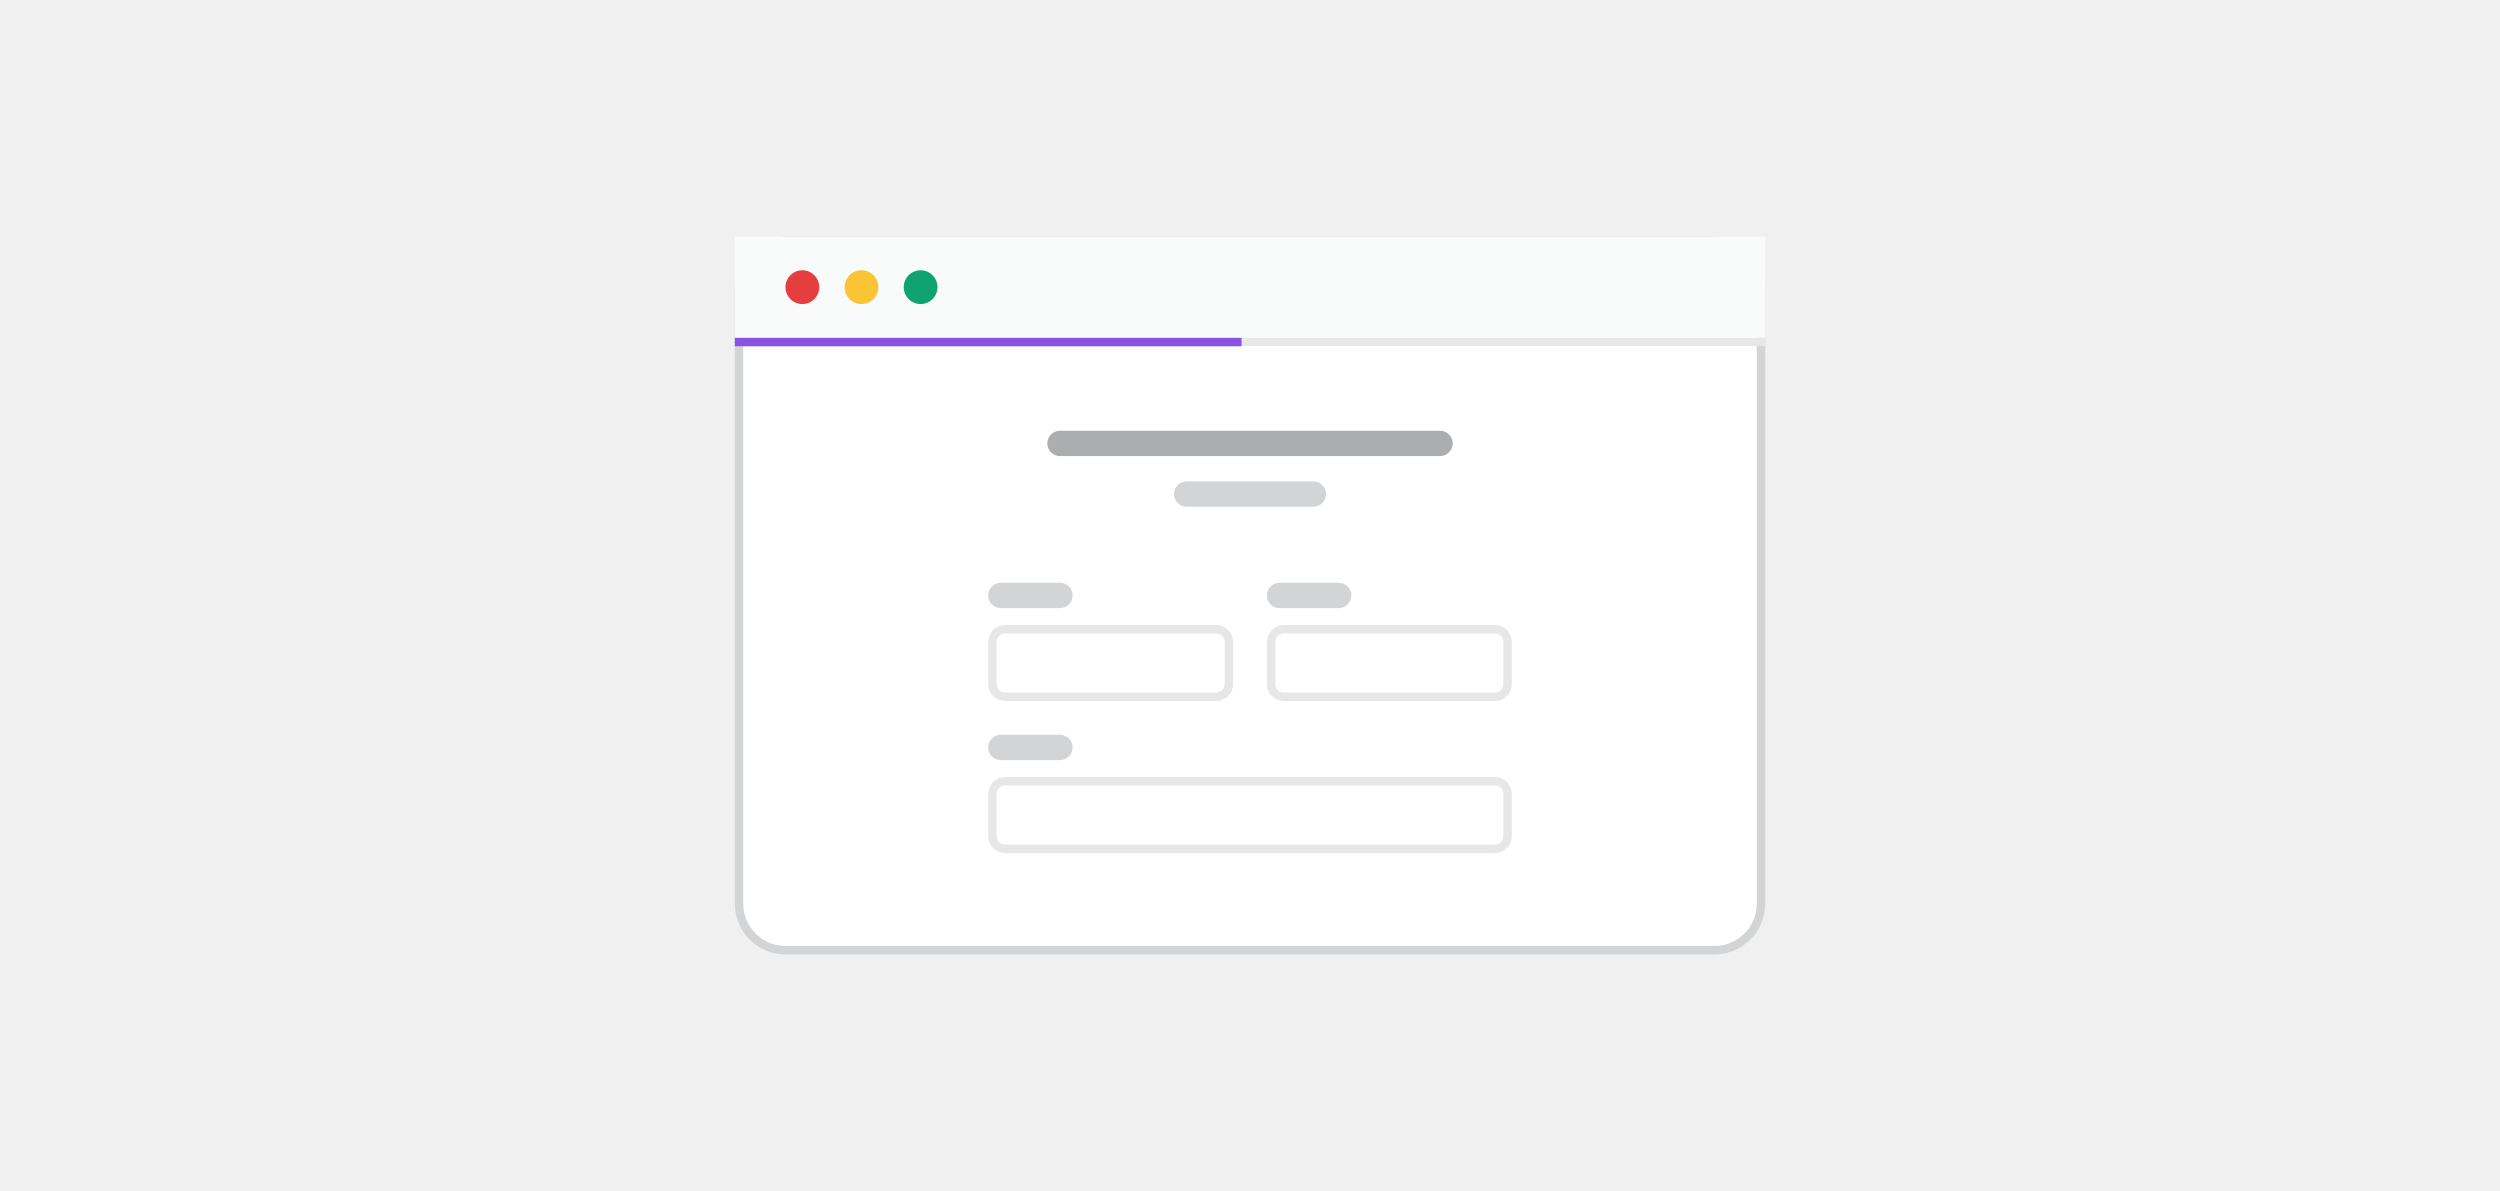
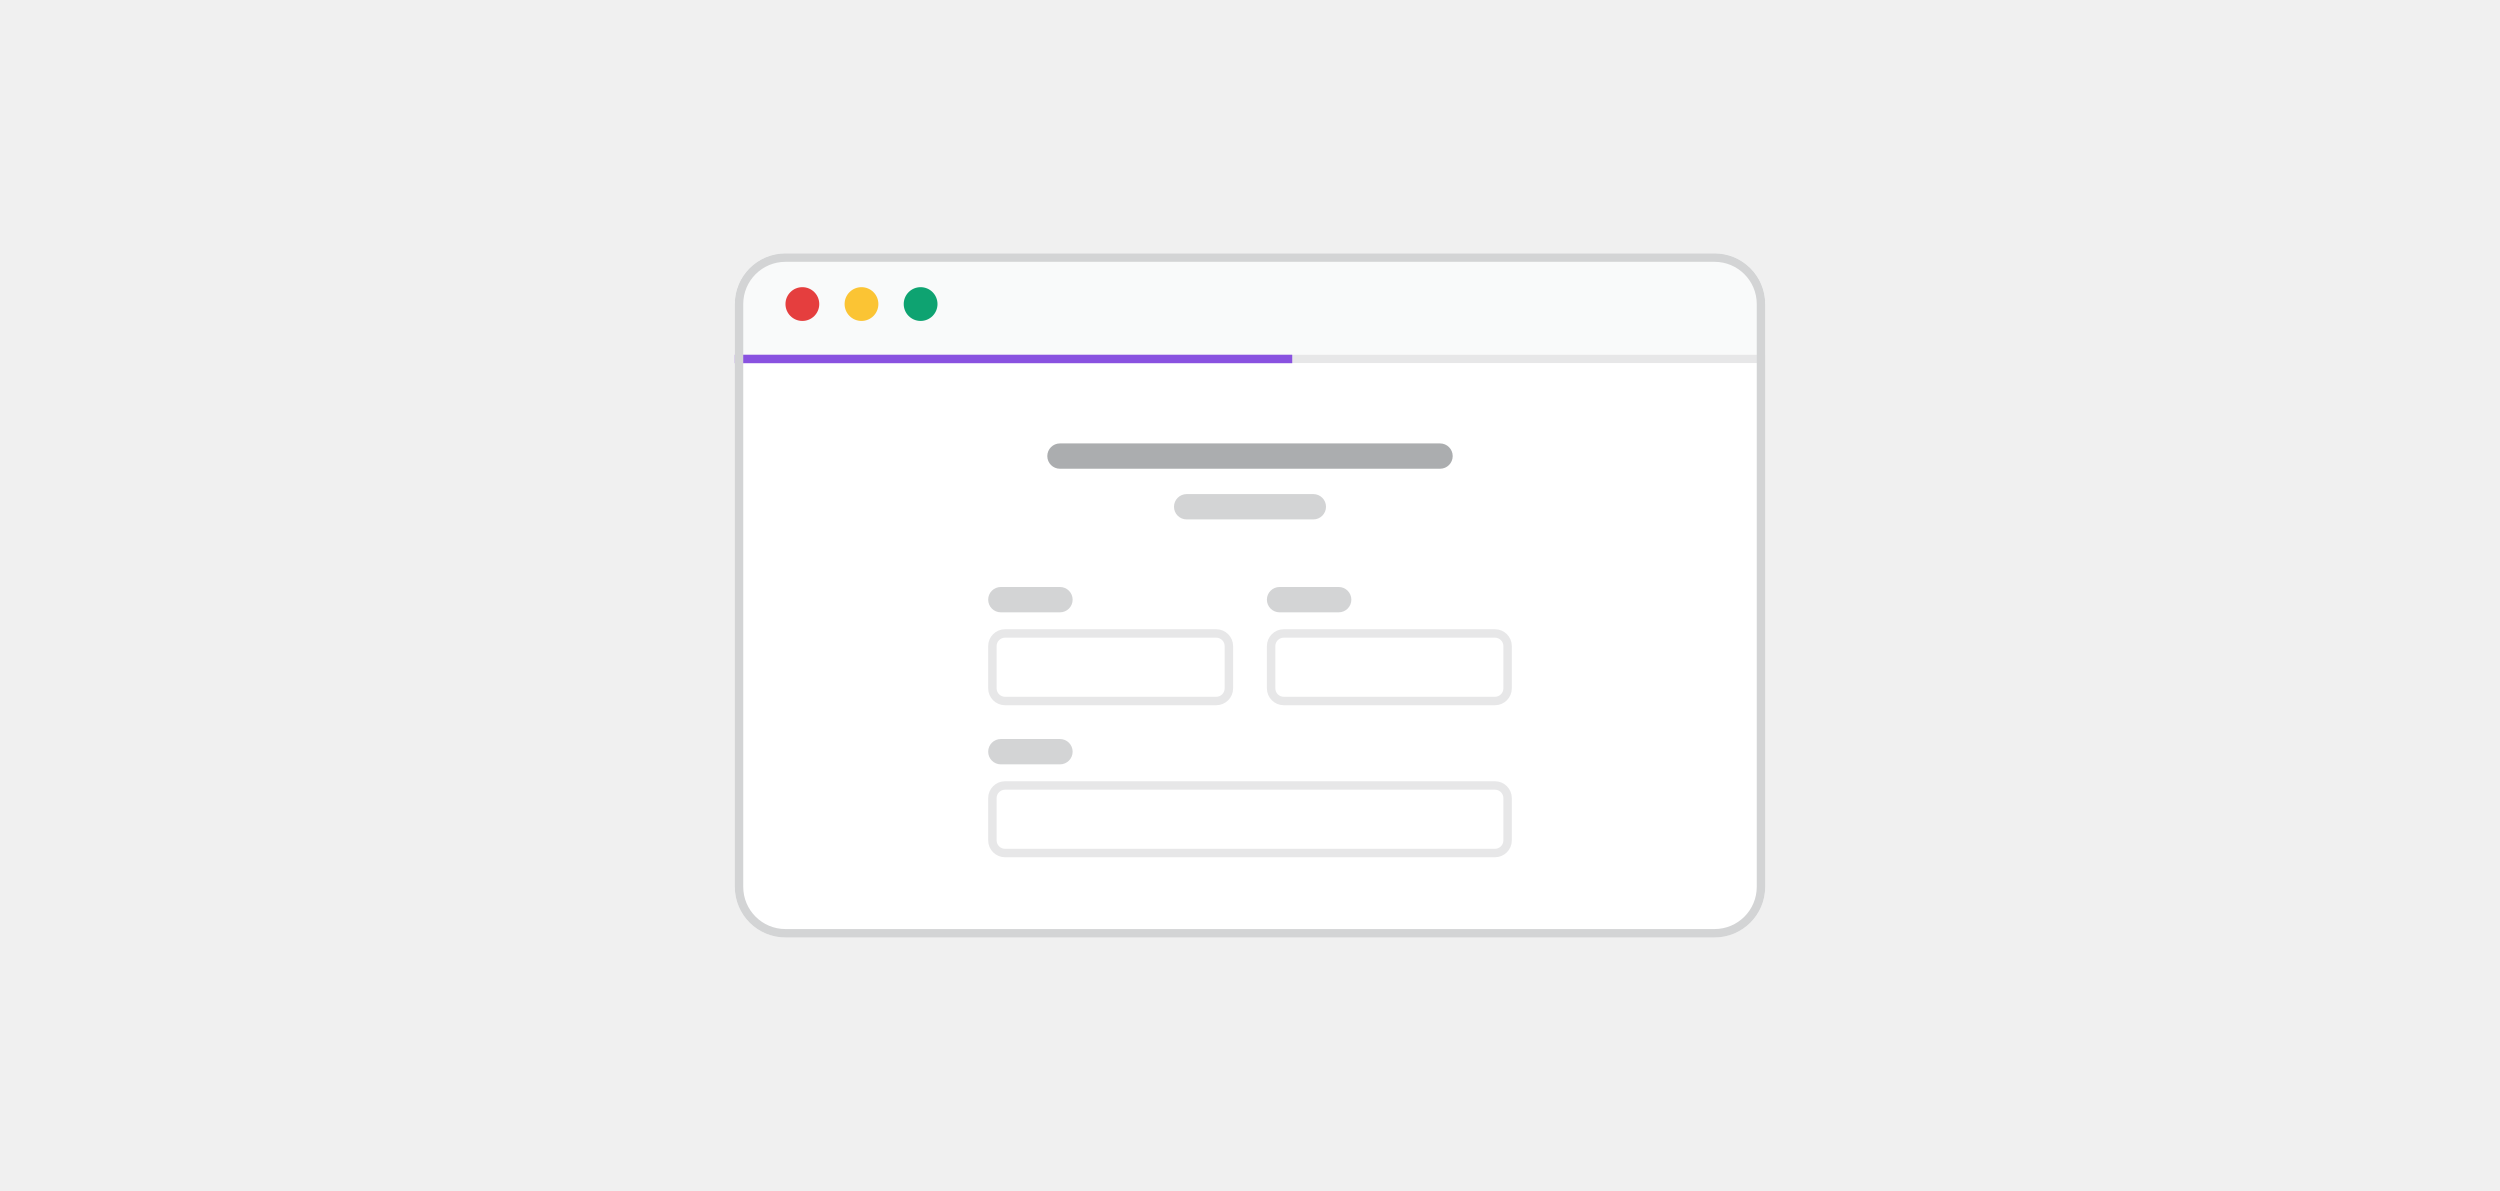
<svg xmlns="http://www.w3.org/2000/svg" width="296" height="141" viewBox="0 0 296 141" fill="none">
-   <path d="M87.5 34C87.5 30.962 89.962 28.5 93 28.5H203C206.038 28.5 208.5 30.962 208.5 34V107C208.5 110.038 206.038 112.5 203 112.5H93C89.962 112.5 87.5 110.038 87.5 107V34Z" fill="white" />
-   <path d="M87.5 34C87.5 30.962 89.962 28.5 93 28.5H203C206.038 28.5 208.5 30.962 208.5 34V107C208.5 110.038 206.038 112.5 203 112.5H93C89.962 112.5 87.5 110.038 87.5 107V34Z" stroke="#D3D4D5" />
-   <mask id="path-2-outside-1_107_6791" maskUnits="userSpaceOnUse" x="87" y="28" width="122" height="13" fill="black">
-     <rect fill="white" x="87" y="28" width="122" height="13" />
-     <path d="M87 28H209V40H87V28Z" />
-   </mask>
-   <path d="M87 28H209V40H87V28Z" fill="#F9FAFA" />
-   <path d="M209 39H87V41H209V39Z" fill="#E7E7E8" mask="url(#path-2-outside-1_107_6791)" />
-   <rect x="93" y="32" width="4" height="4" rx="2" fill="#E53E3E" />
-   <rect x="100" y="32" width="4" height="4" rx="2" fill="#FBC434" />
-   <rect x="107" y="32" width="4" height="4" rx="2" fill="#0EA371" />
-   <path fill-rule="evenodd" clip-rule="evenodd" d="M147 41H87V40H147V41Z" fill="#8952E0" />
-   <rect x="124" y="51" width="48" height="3" rx="1.5" fill="#ABADAF" />
-   <rect x="139" y="57" width="18" height="3" rx="1.5" fill="#D3D4D5" />
-   <rect x="117" y="69" width="10" height="3" rx="1.5" fill="#D3D4D5" />
-   <path d="M117.5 76C117.5 75.172 118.172 74.5 119 74.5H144C144.828 74.5 145.5 75.172 145.5 76V81C145.5 81.828 144.828 82.5 144 82.5H119C118.172 82.5 117.5 81.828 117.5 81V76Z" fill="white" />
-   <path d="M117.5 76C117.5 75.172 118.172 74.5 119 74.5H144C144.828 74.5 145.5 75.172 145.5 76V81C145.5 81.828 144.828 82.5 144 82.5H119C118.172 82.5 117.5 81.828 117.5 81V76Z" stroke="#E7E7E8" />
-   <rect x="150" y="69" width="10" height="3" rx="1.5" fill="#D3D4D5" />
-   <path d="M150.5 76C150.5 75.172 151.172 74.5 152 74.5H177C177.828 74.5 178.5 75.172 178.5 76V81C178.5 81.828 177.828 82.5 177 82.5H152C151.172 82.5 150.5 81.828 150.5 81V76Z" fill="white" />
-   <path d="M150.5 76C150.5 75.172 151.172 74.5 152 74.5H177C177.828 74.5 178.5 75.172 178.5 76V81C178.5 81.828 177.828 82.5 177 82.5H152C151.172 82.5 150.5 81.828 150.5 81V76Z" stroke="#E7E7E8" />
-   <rect x="117" y="87" width="10" height="3" rx="1.5" fill="#D3D4D5" />
-   <path d="M117.5 94C117.5 93.172 118.172 92.5 119 92.5H177C177.828 92.5 178.5 93.172 178.5 94V99C178.5 99.828 177.828 100.5 177 100.5H119C118.172 100.5 117.5 99.828 117.5 99V94Z" fill="white" />
-   <path d="M117.5 94C117.5 93.172 118.172 92.5 119 92.5H177C177.828 92.5 178.5 93.172 178.5 94V99C178.5 99.828 177.828 100.5 177 100.5H119C118.172 100.5 117.5 99.828 117.5 99V94Z" stroke="#E7E7E8" />
+   <g clip-path="url(#clip0_227_12617)">
+     <path d="M87 36C87 32.686 89.686 30 93 30H203C206.314 30 209 32.686 209 36V105C209 108.314 206.314 111 203 111H93C89.686 111 87 108.314 87 105V36Z" fill="white" />
+     <mask id="path-3-outside-1_227_12617" maskUnits="userSpaceOnUse" x="87" y="30" width="122" height="13" fill="black">
+       <rect fill="white" x="87" y="30" width="122" height="13" />
+       <path d="M87 30H209V42H87V30Z" />
+     </mask>
+     <path d="M87 30H209V42H87V30Z" fill="#F9FAFA" />
+     <path d="M209 41H87V43H209V41Z" fill="#E7E7E8" mask="url(#path-3-outside-1_227_12617)" />
+     <rect x="93" y="34" width="4" height="4" rx="2" fill="#E53E3E" />
+     <rect x="100" y="34" width="4" height="4" rx="2" fill="#FBC434" />
+     <rect x="107" y="34" width="4" height="4" rx="2" fill="#0EA371" />
+     <path fill-rule="evenodd" clip-rule="evenodd" d="M153 43H87V42H153V43Z" fill="#8952E0" />
+     <rect x="124" y="52.5" width="48" height="3" rx="1.5" fill="#ABADAF" />
+     <rect x="139" y="58.5" width="18" height="3" rx="1.5" fill="#D3D4D5" />
+     <rect x="117" y="69.5" width="10" height="3" rx="1.5" fill="#D3D4D5" />
+     <path d="M117.5 76.5C117.5 75.672 118.172 75 119 75H144C144.828 75 145.5 75.672 145.5 76.5V81.5C145.5 82.328 144.828 83 144 83H119C118.172 83 117.5 82.328 117.5 81.5V76.5Z" fill="white" />
+     <path d="M117.5 76.5C117.5 75.672 118.172 75 119 75H144C144.828 75 145.5 75.672 145.5 76.5V81.5C145.5 82.328 144.828 83 144 83H119C118.172 83 117.5 82.328 117.5 81.5V76.5Z" stroke="#E7E7E8" />
+     <rect x="150" y="69.5" width="10" height="3" rx="1.5" fill="#D3D4D5" />
+     <path d="M150.5 76.5C150.5 75.672 151.172 75 152 75H177C177.828 75 178.5 75.672 178.5 76.5V81.5C178.5 82.328 177.828 83 177 83H152C151.172 83 150.5 82.328 150.5 81.5V76.5Z" fill="white" />
+     <path d="M150.5 76.5C150.5 75.672 151.172 75 152 75H177C177.828 75 178.5 75.672 178.5 76.5V81.5C178.5 82.328 177.828 83 177 83H152C151.172 83 150.5 82.328 150.5 81.5V76.5Z" stroke="#E7E7E8" />
+     <rect x="117" y="87.5" width="10" height="3" rx="1.5" fill="#D3D4D5" />
+     <path d="M117.5 94.5C117.5 93.672 118.172 93 119 93H177C177.828 93 178.5 93.672 178.5 94.5V99.5C178.5 100.328 177.828 101 177 101H119C118.172 101 117.5 100.328 117.5 99.5V94.5Z" fill="white" />
+     <path d="M117.5 94.5C117.5 93.672 118.172 93 119 93H177C177.828 93 178.5 93.672 178.5 94.5V99.5C178.5 100.328 177.828 101 177 101H119C118.172 101 117.5 100.328 117.5 99.5V94.5Z" stroke="#E7E7E8" />
+   </g>
+   <path d="M87.5 36C87.5 32.962 89.962 30.5 93 30.5H203C206.038 30.5 208.5 32.962 208.5 36V105C208.5 108.038 206.038 110.5 203 110.5H93C89.962 110.5 87.5 108.038 87.5 105V36Z" stroke="#D3D4D5" />
+   <defs>
+     <clipPath id="clip0_227_12617">
+       <path d="M87 36C87 32.686 89.686 30 93 30H203C206.314 30 209 32.686 209 36V105C209 108.314 206.314 111 203 111H93C89.686 111 87 108.314 87 105V36Z" fill="white" />
+     </clipPath>
+   </defs>
</svg>
